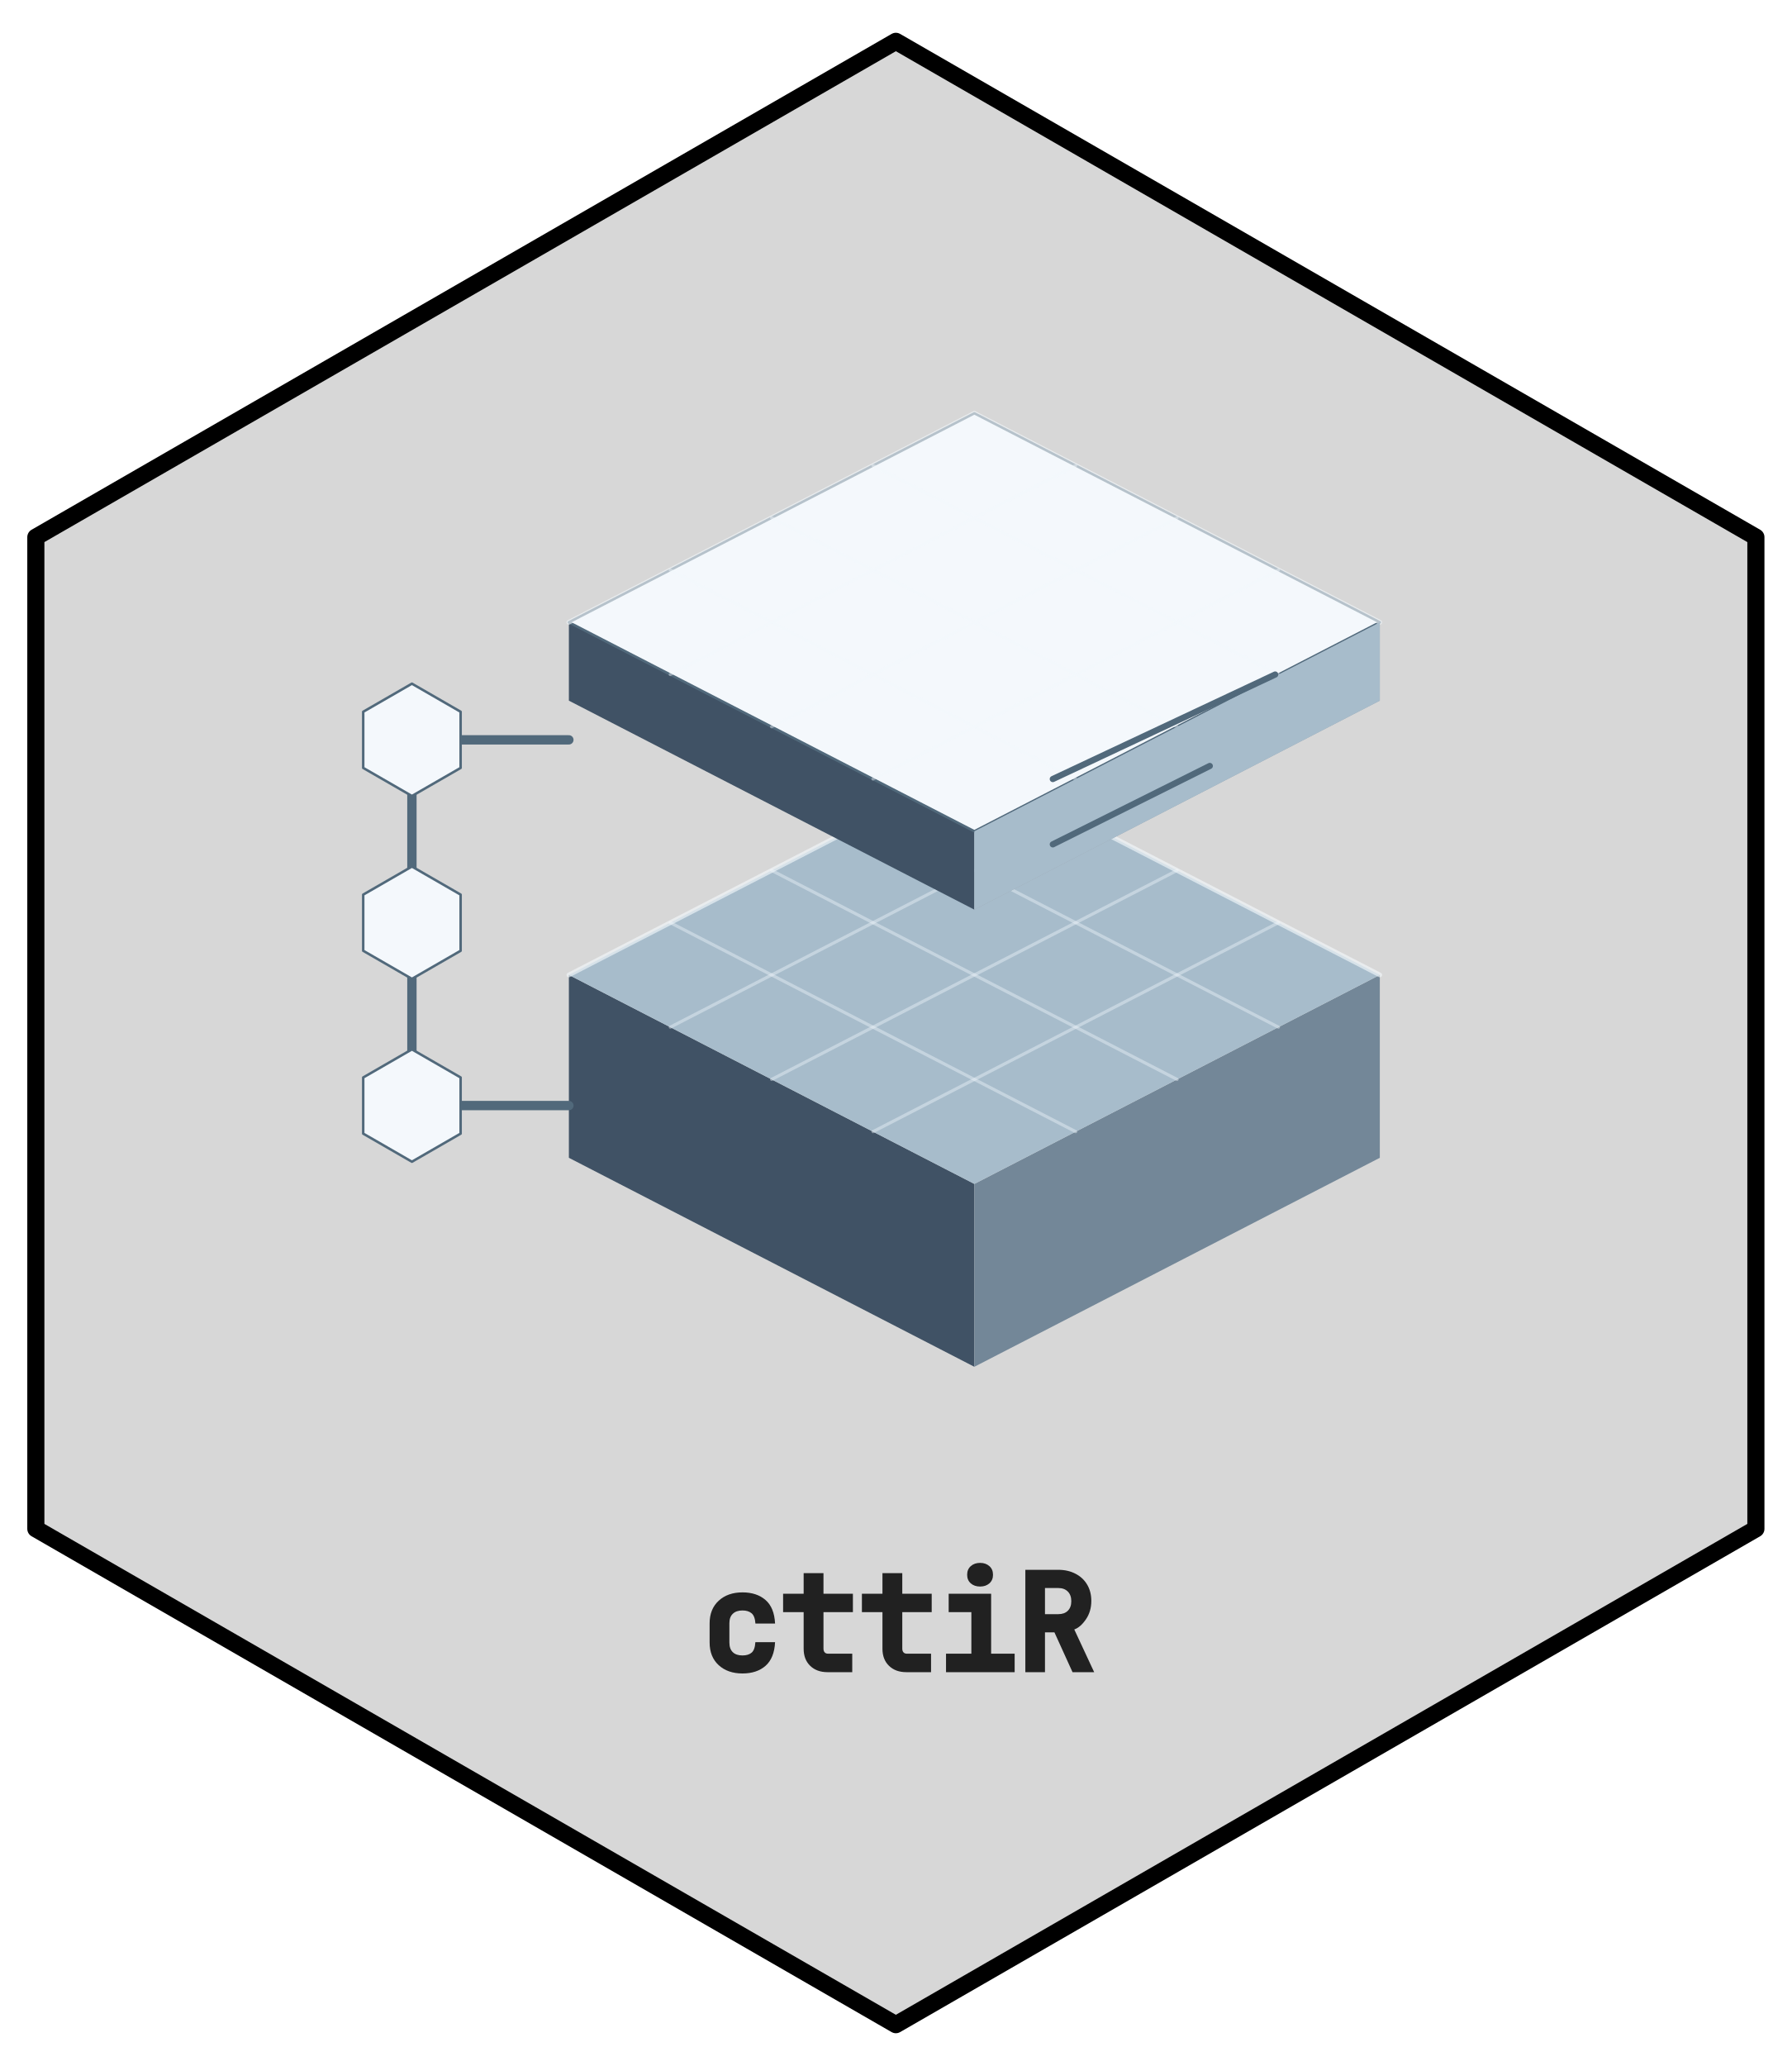
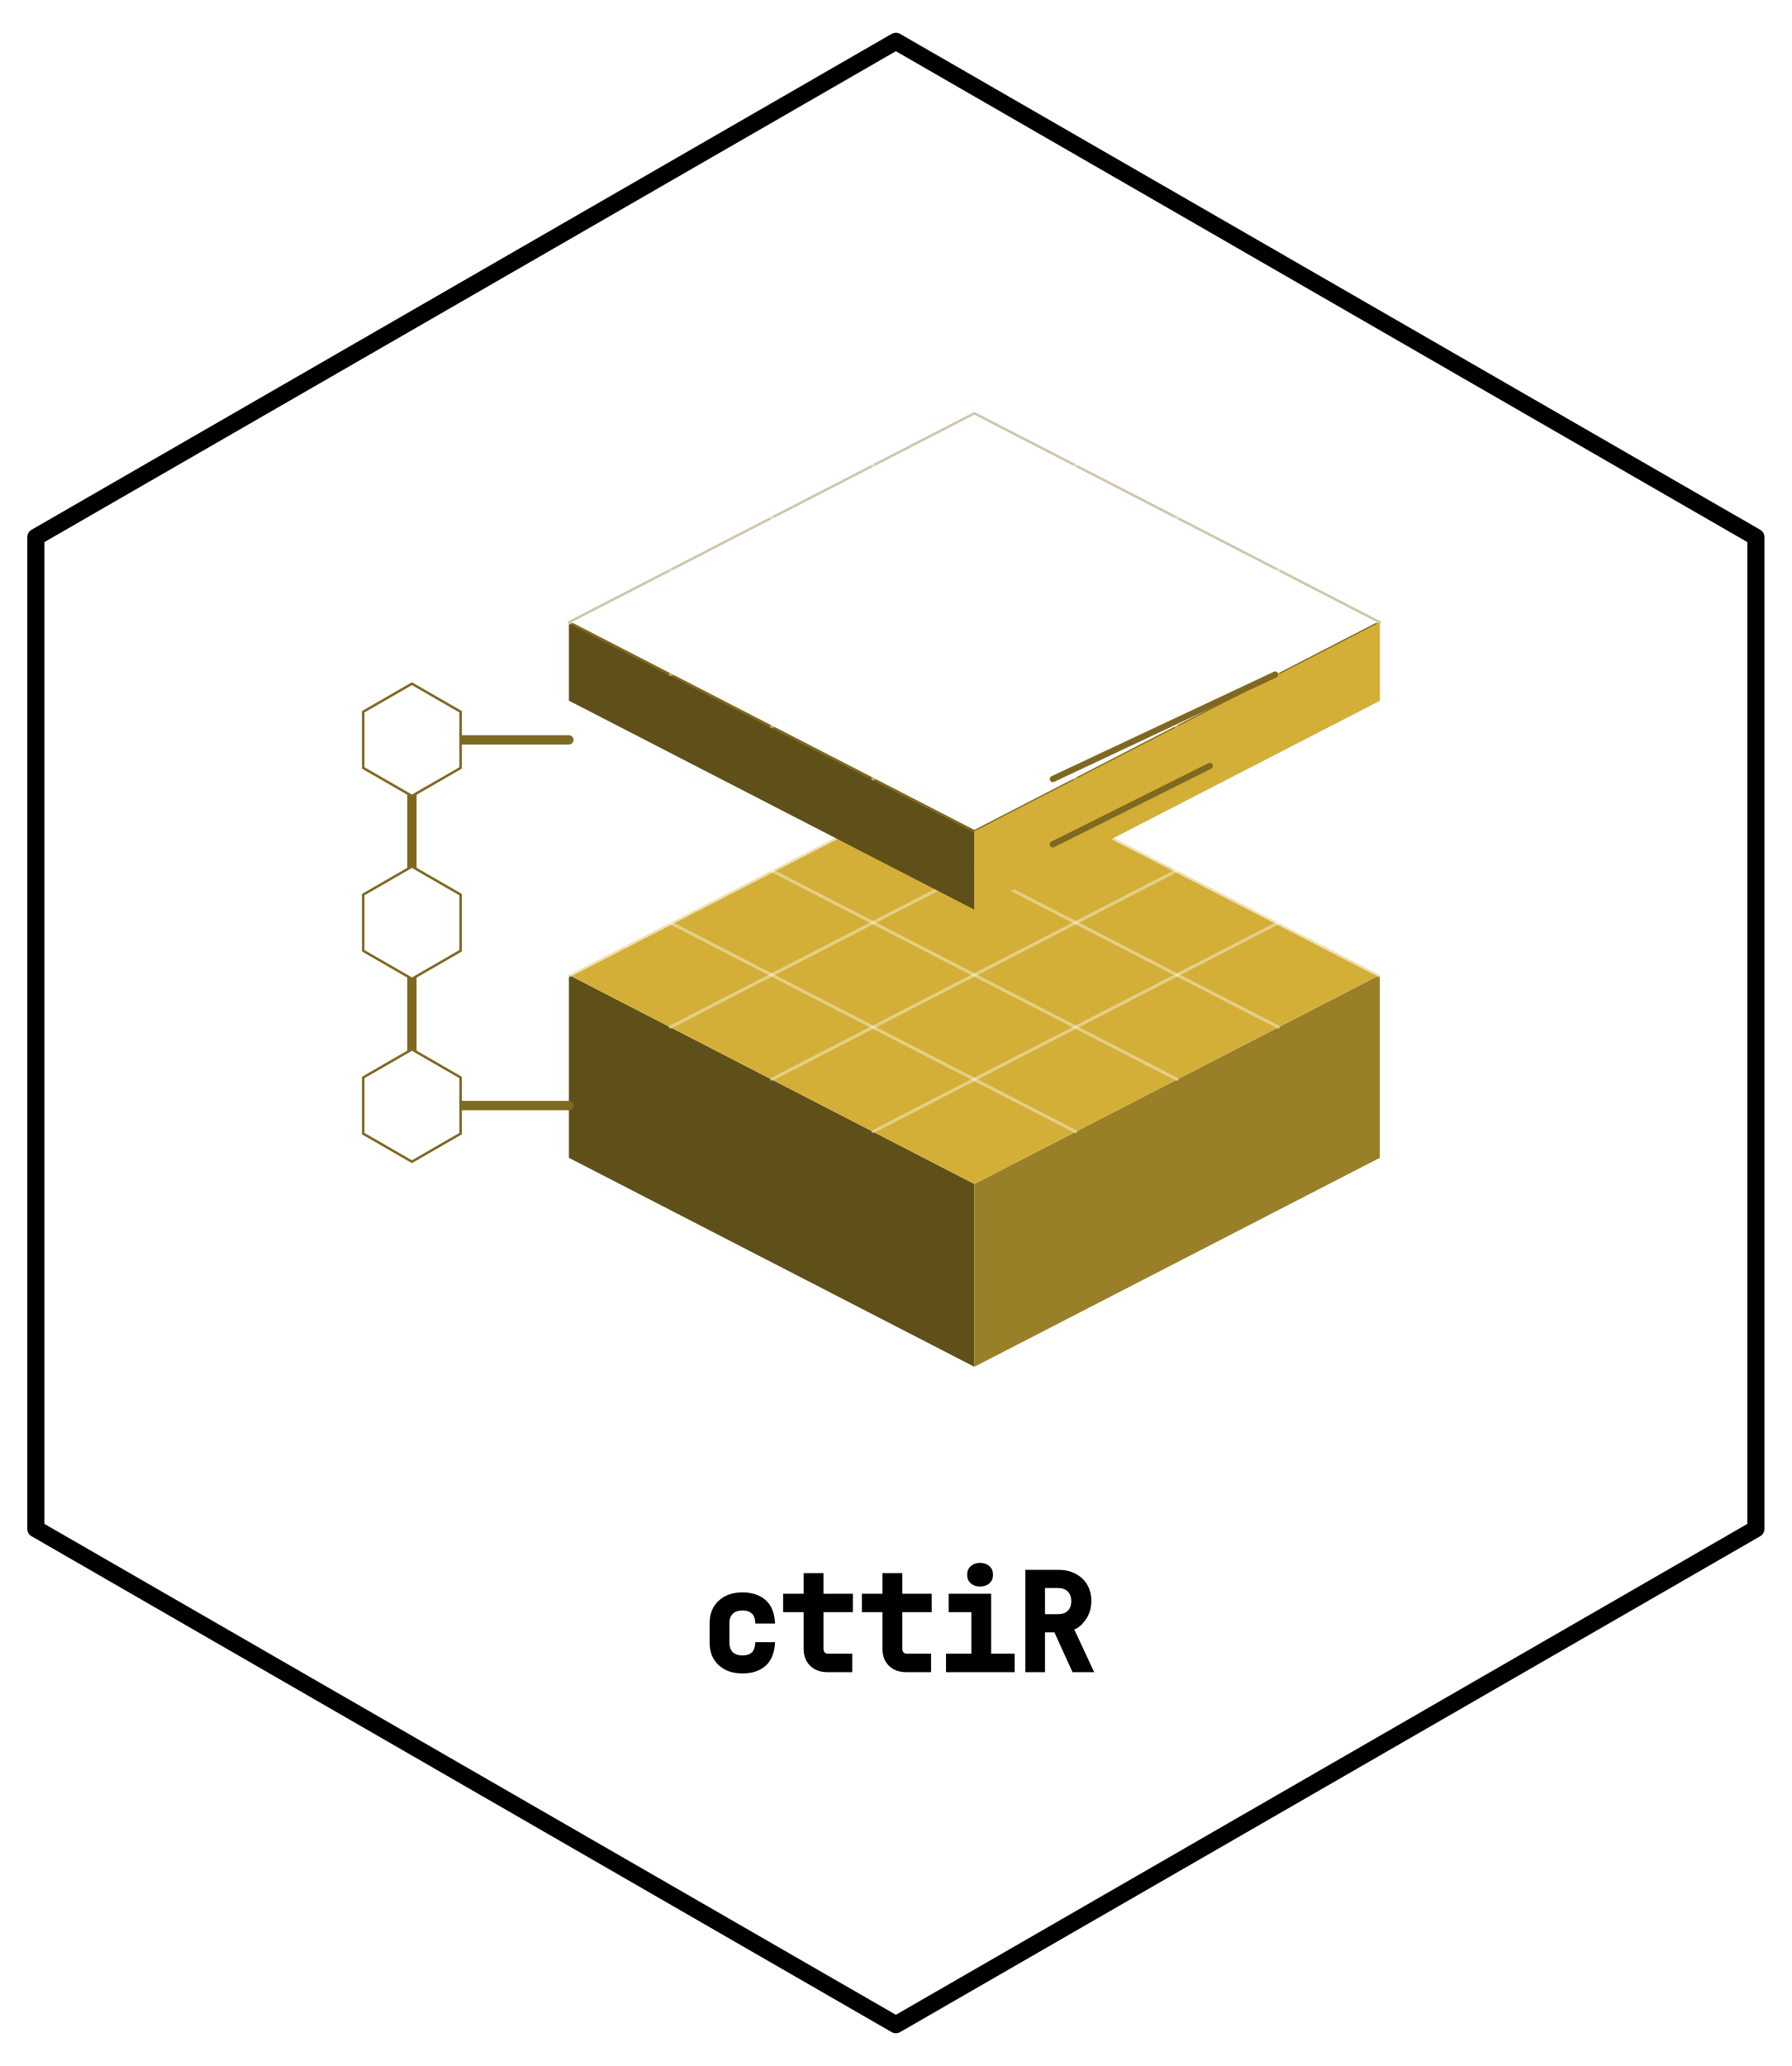
<svg xmlns="http://www.w3.org/2000/svg" xmlns:xlink="http://www.w3.org/1999/xlink" width="432" height="498" viewBox="0 0 432 498">
  <defs>
    <g>
      <g id="glyph-0-0">
        <path d="M 10.516 0.312 C 8.148 0.312 6.238 -0.352 4.781 -1.688 C 3.32 -3.031 2.594 -4.852 2.594 -7.156 L 2.594 -11.766 C 2.594 -14.055 3.32 -15.875 4.781 -17.219 C 6.238 -18.562 8.148 -19.234 10.516 -19.234 C 12.816 -19.234 14.672 -18.617 16.078 -17.391 C 17.484 -16.172 18.25 -14.281 18.375 -11.719 L 13.641 -11.719 C 13.555 -12.938 13.242 -13.766 12.703 -14.203 C 12.172 -14.648 11.441 -14.875 10.516 -14.875 C 9.516 -14.875 8.738 -14.609 8.188 -14.078 C 7.633 -13.555 7.359 -12.797 7.359 -11.797 L 7.359 -7.156 C 7.359 -6.125 7.633 -5.344 8.188 -4.812 C 8.738 -4.289 9.516 -4.031 10.516 -4.031 C 11.461 -4.031 12.195 -4.254 12.719 -4.703 C 13.25 -5.148 13.551 -5.992 13.625 -7.234 L 18.375 -7.234 C 18.25 -4.672 17.484 -2.77 16.078 -1.531 C 14.672 -0.301 12.816 0.312 10.516 0.312 Z M 10.516 0.312 " />
      </g>
      <g id="glyph-0-1">
        <path d="M 12.016 0 C 10.285 0 8.895 -0.508 7.844 -1.531 C 6.789 -2.551 6.266 -3.922 6.266 -5.641 L 6.266 -14.469 L 1.312 -14.469 L 1.312 -18.906 L 6.266 -18.906 L 6.266 -23.875 L 11.047 -23.875 L 11.047 -18.906 L 18.141 -18.906 L 18.141 -14.469 L 11.047 -14.469 L 11.047 -5.688 C 11.047 -5.289 11.145 -4.984 11.344 -4.766 C 11.539 -4.555 11.816 -4.453 12.172 -4.453 L 17.984 -4.453 L 17.984 0 Z M 12.016 0 " />
      </g>
      <g id="glyph-0-2">
        <path d="M 2.594 0 L 2.594 -4.453 L 8.703 -4.453 L 8.703 -14.469 L 3.234 -14.469 L 3.234 -18.906 L 13.469 -18.906 L 13.469 -4.453 L 19.141 -4.453 L 19.141 0 Z M 10.812 -20.641 C 9.895 -20.641 9.145 -20.895 8.562 -21.406 C 7.977 -21.926 7.688 -22.613 7.688 -23.469 C 7.688 -24.352 7.977 -25.051 8.562 -25.562 C 9.145 -26.082 9.895 -26.344 10.812 -26.344 C 11.719 -26.344 12.461 -26.082 13.047 -25.562 C 13.629 -25.051 13.922 -24.352 13.922 -23.469 C 13.922 -22.613 13.629 -21.926 13.047 -21.406 C 12.461 -20.895 11.719 -20.641 10.812 -20.641 Z M 10.812 -20.641 " />
      </g>
      <g id="glyph-0-3">
        <path d="M 2.719 0 L 2.719 -24.672 L 10.672 -24.672 C 12.223 -24.672 13.598 -24.359 14.797 -23.734 C 16.004 -23.117 16.941 -22.25 17.609 -21.125 C 18.285 -20 18.625 -18.68 18.625 -17.172 C 18.625 -15.473 18.188 -13.988 17.312 -12.719 C 16.445 -11.457 15.516 -10.648 14.516 -10.297 L 19.312 0 L 14.094 0 L 9.734 -9.594 L 7.453 -9.594 L 7.453 0 Z M 7.453 -13.984 L 10.672 -13.984 C 11.648 -13.984 12.414 -14.258 12.969 -14.812 C 13.52 -15.363 13.797 -16.129 13.797 -17.109 C 13.797 -18.098 13.516 -18.875 12.953 -19.438 C 12.391 -20 11.629 -20.281 10.672 -20.281 L 7.453 -20.281 Z M 7.453 -13.984 " />
      </g>
    </g>
  </defs>
-   <path fill-rule="nonzero" fill="rgb(84.314%, 84.314%, 84.314%)" fill-opacity="1" stroke-width="4.125" stroke-linecap="round" stroke-linejoin="round" stroke="rgb(0%, 0%, 0%)" stroke-opacity="1" stroke-miterlimit="10" d="M 216 9.961 L 423.359 129.48 L 423.359 368.52 L 216 488.039 L 8.641 368.52 L 8.641 129.48 Z M 216 9.961 " />
-   <path fill-rule="nonzero" fill="rgb(25.098%, 32.157%, 39.608%)" fill-opacity="1" d="M 137.16 235.004 L 234.922 285.379 L 234.922 329.457 L 137.16 279.082 Z M 137.16 235.004 " />
-   <path fill-rule="nonzero" fill="rgb(45.098%, 52.941%, 59.608%)" fill-opacity="1" d="M 234.922 285.379 L 332.684 235.004 L 332.684 279.082 L 234.922 329.457 Z M 234.922 285.379 " />
-   <path fill-rule="nonzero" fill="rgb(65.49%, 73.725%, 79.608%)" fill-opacity="1" d="M 137.16 235.004 L 234.922 184.633 L 332.684 235.004 L 234.922 285.379 Z M 137.16 235.004 " />
-   <path fill="none" stroke-width="0.75" stroke-linecap="round" stroke-linejoin="round" stroke="rgb(95.686%, 97.255%, 98.824%)" stroke-opacity="0.4" stroke-miterlimit="10" d="M 161.602 222.41 L 259.363 272.785 " />
-   <path fill="none" stroke-width="0.75" stroke-linecap="round" stroke-linejoin="round" stroke="rgb(95.686%, 97.255%, 98.824%)" stroke-opacity="0.4" stroke-miterlimit="10" d="M 210.48 272.785 L 308.242 222.41 " />
-   <path fill="none" stroke-width="0.75" stroke-linecap="round" stroke-linejoin="round" stroke="rgb(95.686%, 97.255%, 98.824%)" stroke-opacity="0.4" stroke-miterlimit="10" d="M 186.039 209.816 L 283.801 260.191 " />
-   <path fill="none" stroke-width="0.75" stroke-linecap="round" stroke-linejoin="round" stroke="rgb(95.686%, 97.255%, 98.824%)" stroke-opacity="0.4" stroke-miterlimit="10" d="M 186.039 260.191 L 283.801 209.816 " />
-   <path fill="none" stroke-width="0.75" stroke-linecap="round" stroke-linejoin="round" stroke="rgb(95.686%, 97.255%, 98.824%)" stroke-opacity="0.4" stroke-miterlimit="10" d="M 210.48 197.227 L 308.242 247.598 " />
-   <path fill="none" stroke-width="0.75" stroke-linecap="round" stroke-linejoin="round" stroke="rgb(95.686%, 97.255%, 98.824%)" stroke-opacity="0.4" stroke-miterlimit="10" d="M 161.602 247.598 L 259.363 197.227 " />
-   <path fill="none" stroke-width="1.125" stroke-linecap="round" stroke-linejoin="round" stroke="rgb(95.686%, 97.255%, 98.824%)" stroke-opacity="0.62" stroke-miterlimit="10" d="M 137.16 235.004 L 234.922 184.633 L 332.684 235.004 " />
-   <path fill-rule="nonzero" fill="rgb(25.098%, 32.157%, 39.608%)" fill-opacity="1" d="M 137.16 150 L 234.922 200.375 L 234.922 219.262 L 137.16 168.891 Z M 137.16 150 " />
-   <path fill-rule="nonzero" fill="rgb(60.392%, 64.706%, 69.02%)" fill-opacity="1" d="M 234.922 200.375 L 332.684 150 L 332.684 168.891 L 234.922 219.262 Z M 234.922 200.375 " />
-   <path fill-rule="nonzero" fill="rgb(95.686%, 97.255%, 98.824%)" fill-opacity="1" stroke-width="0.6" stroke-linecap="round" stroke-linejoin="round" stroke="rgb(31.765%, 41.176%, 48.235%)" stroke-opacity="1" stroke-miterlimit="10" d="M 137.16 150 L 234.922 99.625 L 332.684 150 L 234.922 200.375 Z M 137.16 150 " />
-   <path fill="none" stroke-width="0.75" stroke-linecap="round" stroke-linejoin="round" stroke="rgb(95.686%, 97.255%, 98.824%)" stroke-opacity="0.4" stroke-miterlimit="10" d="M 161.602 137.406 L 259.363 187.781 " />
-   <path fill="none" stroke-width="0.75" stroke-linecap="round" stroke-linejoin="round" stroke="rgb(95.686%, 97.255%, 98.824%)" stroke-opacity="0.4" stroke-miterlimit="10" d="M 210.48 187.781 L 308.242 137.406 " />
-   <path fill="none" stroke-width="0.75" stroke-linecap="round" stroke-linejoin="round" stroke="rgb(95.686%, 97.255%, 98.824%)" stroke-opacity="0.4" stroke-miterlimit="10" d="M 186.039 124.812 L 283.801 175.188 " />
-   <path fill="none" stroke-width="0.75" stroke-linecap="round" stroke-linejoin="round" stroke="rgb(95.686%, 97.255%, 98.824%)" stroke-opacity="0.4" stroke-miterlimit="10" d="M 186.039 175.188 L 283.801 124.812 " />
-   <path fill="none" stroke-width="0.75" stroke-linecap="round" stroke-linejoin="round" stroke="rgb(95.686%, 97.255%, 98.824%)" stroke-opacity="0.4" stroke-miterlimit="10" d="M 210.48 112.219 L 308.242 162.594 " />
-   <path fill="none" stroke-width="0.75" stroke-linecap="round" stroke-linejoin="round" stroke="rgb(95.686%, 97.255%, 98.824%)" stroke-opacity="0.4" stroke-miterlimit="10" d="M 161.602 162.594 L 259.363 112.219 " />
-   <path fill="none" stroke-width="1.125" stroke-linecap="round" stroke-linejoin="round" stroke="rgb(95.686%, 97.255%, 98.824%)" stroke-opacity="0.62" stroke-miterlimit="10" d="M 137.16 150 L 234.922 99.625 L 332.684 150 " />
-   <path fill="none" stroke-width="2.25" stroke-linecap="round" stroke-linejoin="round" stroke="rgb(31.765%, 41.176%, 48.235%)" stroke-opacity="1" stroke-miterlimit="10" d="M 137.16 178.336 L 99.316 178.336 L 99.316 266.488 L 137.16 266.488 " />
-   <path fill-rule="nonzero" fill="rgb(95.686%, 97.255%, 98.824%)" fill-opacity="1" stroke-width="0.6" stroke-linecap="round" stroke-linejoin="round" stroke="rgb(31.765%, 41.176%, 48.235%)" stroke-opacity="1" stroke-miterlimit="10" d="M 99.316 252.949 L 87.574 259.719 L 87.574 273.258 L 99.316 280.027 L 111.059 273.258 L 111.059 259.719 Z M 99.316 252.949 " />
-   <path fill-rule="nonzero" fill="rgb(95.686%, 97.255%, 98.824%)" fill-opacity="1" stroke-width="0.6" stroke-linecap="round" stroke-linejoin="round" stroke="rgb(31.765%, 41.176%, 48.235%)" stroke-opacity="1" stroke-miterlimit="10" d="M 99.316 208.875 L 87.574 215.645 L 87.574 229.18 L 99.316 235.949 L 111.059 229.18 L 111.059 215.645 Z M 99.316 208.875 " />
-   <path fill-rule="nonzero" fill="rgb(95.686%, 97.255%, 98.824%)" fill-opacity="1" stroke-width="0.6" stroke-linecap="round" stroke-linejoin="round" stroke="rgb(31.765%, 41.176%, 48.235%)" stroke-opacity="1" stroke-miterlimit="10" d="M 99.316 164.797 L 87.574 171.566 L 87.574 185.105 L 99.316 191.871 L 111.059 185.105 L 111.059 171.566 Z M 99.316 164.797 " />
-   <path fill-rule="nonzero" fill="rgb(65.49%, 73.725%, 79.608%)" fill-opacity="1" d="M 234.922 200.375 L 332.684 150 L 332.684 168.891 L 234.922 219.262 Z M 234.922 200.375 " />
-   <path fill="none" stroke-width="1.5" stroke-linecap="round" stroke-linejoin="round" stroke="rgb(31.765%, 41.176%, 48.235%)" stroke-opacity="1" stroke-miterlimit="10" d="M 253.844 187.781 L 307.453 162.594 " />
-   <path fill="none" stroke-width="1.5" stroke-linecap="round" stroke-linejoin="round" stroke="rgb(31.765%, 41.176%, 48.235%)" stroke-opacity="1" stroke-miterlimit="10" d="M 253.844 203.523 L 291.688 184.633 " />
-   <g fill="rgb(12.941%, 12.941%, 12.941%)" fill-opacity="1">
+   <path fill-rule="nonzero" fill="rgb(100%, 100%, 100%)" fill-opacity="1" stroke-width="4.125" stroke-linecap="round" stroke-linejoin="round" stroke="rgb(0%, 0%, 0%)" stroke-opacity="1" stroke-miterlimit="10" d="M 216 9.961 L 423.359 129.48 L 423.359 368.52 L 216 488.039 L 8.641 368.52 L 8.641 129.48 Z M 216 9.961 " />
+   <path fill-rule="nonzero" fill="rgb(37.255%, 30.98%, 9.804%)" fill-opacity="1" d="M 137.16 235.004 L 234.922 285.379 L 234.922 329.457 L 137.16 279.082 Z M 137.16 235.004 " />
+   <path fill-rule="nonzero" fill="rgb(60%, 49.804%, 15.686%)" fill-opacity="1" d="M 234.922 285.379 L 332.684 235.004 L 332.684 279.082 L 234.922 329.457 Z M 234.922 285.379 " />
+   <path fill-rule="nonzero" fill="rgb(83.137%, 68.627%, 21.569%)" fill-opacity="1" d="M 137.16 235.004 L 234.922 184.633 L 332.684 235.004 L 234.922 285.379 Z M 137.16 235.004 " />
+   <path fill="none" stroke-width="0.75" stroke-linecap="round" stroke-linejoin="round" stroke="rgb(100%, 100%, 100%)" stroke-opacity="0.4" stroke-miterlimit="10" d="M 161.602 222.41 L 259.363 272.785 " />
+   <path fill="none" stroke-width="0.75" stroke-linecap="round" stroke-linejoin="round" stroke="rgb(100%, 100%, 100%)" stroke-opacity="0.4" stroke-miterlimit="10" d="M 210.48 272.785 L 308.242 222.41 " />
+   <path fill="none" stroke-width="0.75" stroke-linecap="round" stroke-linejoin="round" stroke="rgb(100%, 100%, 100%)" stroke-opacity="0.4" stroke-miterlimit="10" d="M 186.039 209.816 L 283.801 260.191 " />
+   <path fill="none" stroke-width="0.75" stroke-linecap="round" stroke-linejoin="round" stroke="rgb(100%, 100%, 100%)" stroke-opacity="0.4" stroke-miterlimit="10" d="M 186.039 260.191 L 283.801 209.816 " />
+   <path fill="none" stroke-width="0.75" stroke-linecap="round" stroke-linejoin="round" stroke="rgb(100%, 100%, 100%)" stroke-opacity="0.4" stroke-miterlimit="10" d="M 210.48 197.227 L 308.242 247.598 " />
+   <path fill="none" stroke-width="0.75" stroke-linecap="round" stroke-linejoin="round" stroke="rgb(100%, 100%, 100%)" stroke-opacity="0.4" stroke-miterlimit="10" d="M 161.602 247.598 L 259.363 197.227 " />
+   <path fill="none" stroke-width="1.125" stroke-linecap="round" stroke-linejoin="round" stroke="rgb(100%, 100%, 100%)" stroke-opacity="0.62" stroke-miterlimit="10" d="M 137.16 235.004 L 234.922 184.633 L 332.684 235.004 " />
+   <path fill-rule="nonzero" fill="rgb(37.255%, 30.98%, 9.804%)" fill-opacity="1" d="M 137.16 150 L 234.922 200.375 L 234.922 219.262 L 137.16 168.891 Z M 137.16 150 " />
+   <path fill-rule="nonzero" fill="rgb(68.627%, 65.49%, 54.902%)" fill-opacity="1" d="M 234.922 200.375 L 332.684 150 L 332.684 168.891 L 234.922 219.262 Z M 234.922 200.375 " />
+   <path fill-rule="nonzero" fill="rgb(100%, 100%, 100%)" fill-opacity="1" stroke-width="0.6" stroke-linecap="round" stroke-linejoin="round" stroke="rgb(49.804%, 41.176%, 12.941%)" stroke-opacity="1" stroke-miterlimit="10" d="M 137.16 150 L 234.922 99.625 L 332.684 150 L 234.922 200.375 Z M 137.16 150 " />
+   <path fill="none" stroke-width="0.75" stroke-linecap="round" stroke-linejoin="round" stroke="rgb(100%, 100%, 100%)" stroke-opacity="0.4" stroke-miterlimit="10" d="M 161.602 137.406 L 259.363 187.781 " />
+   <path fill="none" stroke-width="0.75" stroke-linecap="round" stroke-linejoin="round" stroke="rgb(100%, 100%, 100%)" stroke-opacity="0.4" stroke-miterlimit="10" d="M 210.48 187.781 L 308.242 137.406 " />
+   <path fill="none" stroke-width="0.75" stroke-linecap="round" stroke-linejoin="round" stroke="rgb(100%, 100%, 100%)" stroke-opacity="0.4" stroke-miterlimit="10" d="M 186.039 124.812 L 283.801 175.188 " />
+   <path fill="none" stroke-width="0.75" stroke-linecap="round" stroke-linejoin="round" stroke="rgb(100%, 100%, 100%)" stroke-opacity="0.4" stroke-miterlimit="10" d="M 186.039 175.188 L 283.801 124.812 " />
+   <path fill="none" stroke-width="0.75" stroke-linecap="round" stroke-linejoin="round" stroke="rgb(100%, 100%, 100%)" stroke-opacity="0.4" stroke-miterlimit="10" d="M 210.48 112.219 L 308.242 162.594 " />
+   <path fill="none" stroke-width="0.75" stroke-linecap="round" stroke-linejoin="round" stroke="rgb(100%, 100%, 100%)" stroke-opacity="0.4" stroke-miterlimit="10" d="M 161.602 162.594 L 259.363 112.219 " />
+   <path fill="none" stroke-width="1.125" stroke-linecap="round" stroke-linejoin="round" stroke="rgb(100%, 100%, 100%)" stroke-opacity="0.62" stroke-miterlimit="10" d="M 137.16 150 L 234.922 99.625 L 332.684 150 " />
+   <path fill="none" stroke-width="2.25" stroke-linecap="round" stroke-linejoin="round" stroke="rgb(49.804%, 41.176%, 12.941%)" stroke-opacity="1" stroke-miterlimit="10" d="M 137.16 178.336 L 99.316 178.336 L 99.316 266.488 L 137.16 266.488 " />
+   <path fill-rule="nonzero" fill="rgb(100%, 100%, 100%)" fill-opacity="1" stroke-width="0.6" stroke-linecap="round" stroke-linejoin="round" stroke="rgb(49.804%, 41.176%, 12.941%)" stroke-opacity="1" stroke-miterlimit="10" d="M 99.316 252.949 L 87.574 259.719 L 87.574 273.258 L 99.316 280.027 L 111.059 273.258 L 111.059 259.719 Z M 99.316 252.949 " />
+   <path fill-rule="nonzero" fill="rgb(100%, 100%, 100%)" fill-opacity="1" stroke-width="0.6" stroke-linecap="round" stroke-linejoin="round" stroke="rgb(49.804%, 41.176%, 12.941%)" stroke-opacity="1" stroke-miterlimit="10" d="M 99.316 208.875 L 87.574 215.645 L 87.574 229.18 L 99.316 235.949 L 111.059 229.18 L 111.059 215.645 Z M 99.316 208.875 " />
+   <path fill-rule="nonzero" fill="rgb(100%, 100%, 100%)" fill-opacity="1" stroke-width="0.6" stroke-linecap="round" stroke-linejoin="round" stroke="rgb(49.804%, 41.176%, 12.941%)" stroke-opacity="1" stroke-miterlimit="10" d="M 99.316 164.797 L 87.574 171.566 L 87.574 185.105 L 99.316 191.871 L 111.059 185.105 L 111.059 171.566 Z M 99.316 164.797 " />
+   <path fill-rule="nonzero" fill="rgb(83.137%, 68.627%, 21.569%)" fill-opacity="1" d="M 234.922 200.375 L 332.684 150 L 332.684 168.891 L 234.922 219.262 Z M 234.922 200.375 " />
+   <path fill="none" stroke-width="1.5" stroke-linecap="round" stroke-linejoin="round" stroke="rgb(49.804%, 41.176%, 12.941%)" stroke-opacity="1" stroke-miterlimit="10" d="M 253.844 187.781 L 307.453 162.594 " />
+   <path fill="none" stroke-width="1.5" stroke-linecap="round" stroke-linejoin="round" stroke="rgb(49.804%, 41.176%, 12.941%)" stroke-opacity="1" stroke-miterlimit="10" d="M 253.844 203.523 L 291.688 184.633 " />
+   <g fill="rgb(0%, 0%, 0%)" fill-opacity="1">
    <use xlink:href="#glyph-0-0" x="168.5" y="403.069" />
    <use xlink:href="#glyph-0-1" x="187.5" y="403.069" />
    <use xlink:href="#glyph-0-1" x="206.5" y="403.069" />
    <use xlink:href="#glyph-0-2" x="225.5" y="403.069" />
    <use xlink:href="#glyph-0-3" x="244.5" y="403.069" />
  </g>
</svg>
